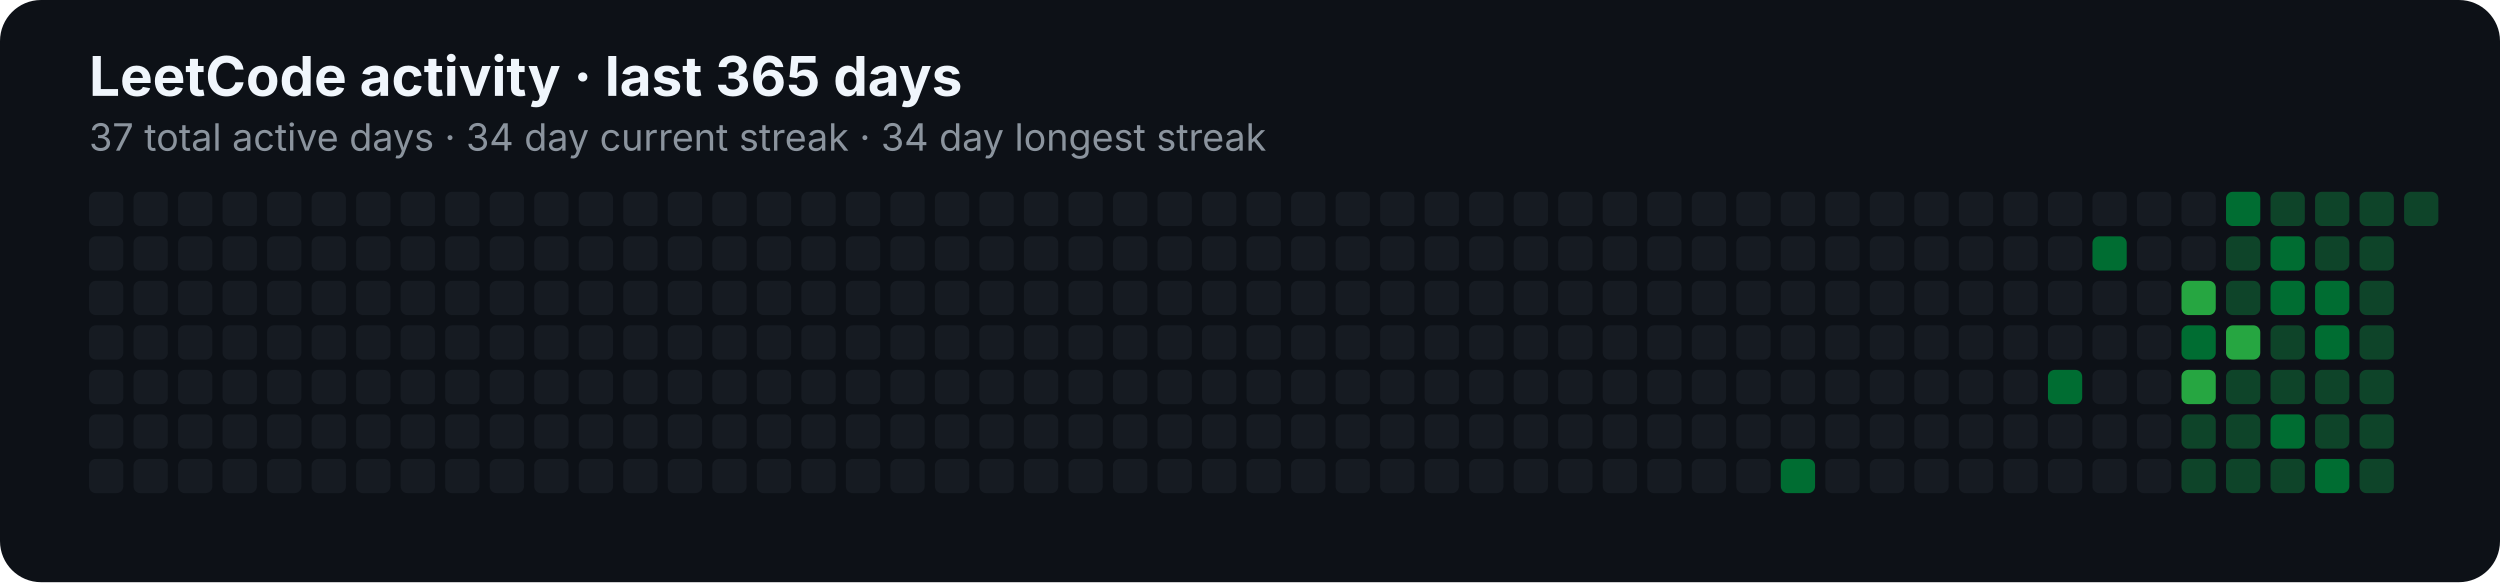
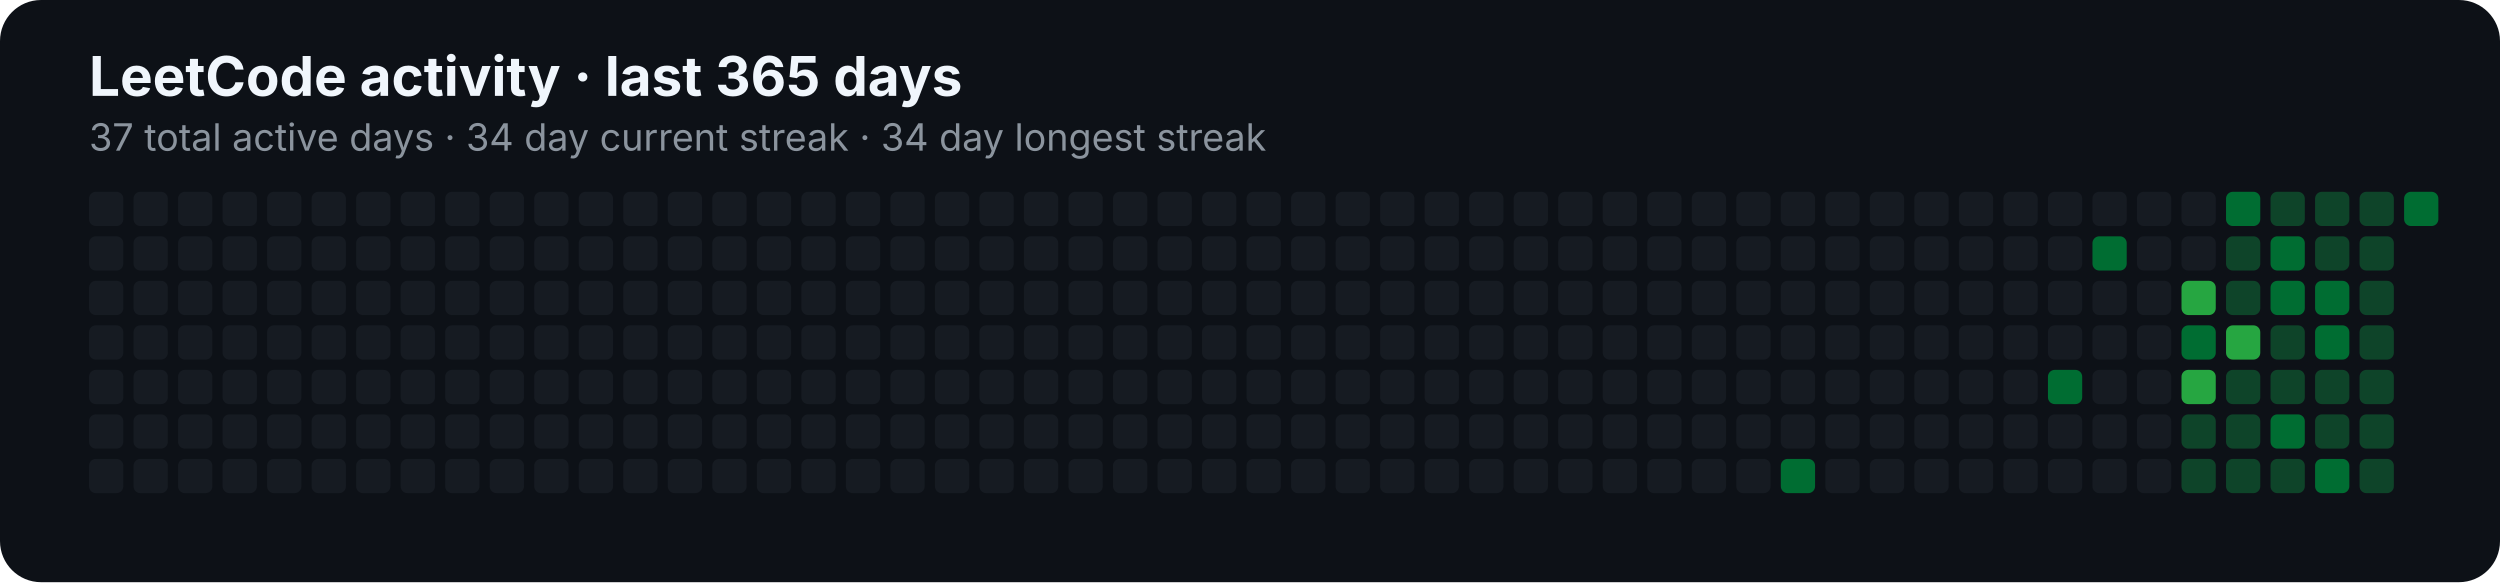
<svg xmlns="http://www.w3.org/2000/svg" width="730" height="170" role="img" aria-label="LeetCode activity over the last 365 days">
  <rect width="100%" height="100%" rx="12" fill="#0d1117" />
  <style>text{font-family:-apple-system,BlinkMacSystemFont,Segoe UI,sans-serif;fill:#8b949e}.h{font-size:16px;font-weight:650;fill:#f0f6fc}.s{font-size:11px}</style>
  <text x="26" y="28" class="h">LeetCode activity · last 365 days</text>
  <text x="26" y="44" class="s">37 total active days · 34 day current streak · 34 day longest streak</text>
  <rect x="26" y="56" width="10" height="10" rx="2" fill="#161b22" />
  <rect x="26" y="69" width="10" height="10" rx="2" fill="#161b22" />
  <rect x="26" y="82" width="10" height="10" rx="2" fill="#161b22" />
  <rect x="26" y="95" width="10" height="10" rx="2" fill="#161b22" />
  <rect x="26" y="108" width="10" height="10" rx="2" fill="#161b22" />
  <rect x="26" y="121" width="10" height="10" rx="2" fill="#161b22" />
  <rect x="26" y="134" width="10" height="10" rx="2" fill="#161b22" />
  <rect x="39" y="56" width="10" height="10" rx="2" fill="#161b22" />
  <rect x="39" y="69" width="10" height="10" rx="2" fill="#161b22" />
  <rect x="39" y="82" width="10" height="10" rx="2" fill="#161b22" />
  <rect x="39" y="95" width="10" height="10" rx="2" fill="#161b22" />
  <rect x="39" y="108" width="10" height="10" rx="2" fill="#161b22" />
  <rect x="39" y="121" width="10" height="10" rx="2" fill="#161b22" />
  <rect x="39" y="134" width="10" height="10" rx="2" fill="#161b22" />
  <rect x="52" y="56" width="10" height="10" rx="2" fill="#161b22" />
  <rect x="52" y="69" width="10" height="10" rx="2" fill="#161b22" />
  <rect x="52" y="82" width="10" height="10" rx="2" fill="#161b22" />
  <rect x="52" y="95" width="10" height="10" rx="2" fill="#161b22" />
  <rect x="52" y="108" width="10" height="10" rx="2" fill="#161b22" />
  <rect x="52" y="121" width="10" height="10" rx="2" fill="#161b22" />
  <rect x="52" y="134" width="10" height="10" rx="2" fill="#161b22" />
  <rect x="65" y="56" width="10" height="10" rx="2" fill="#161b22" />
  <rect x="65" y="69" width="10" height="10" rx="2" fill="#161b22" />
  <rect x="65" y="82" width="10" height="10" rx="2" fill="#161b22" />
  <rect x="65" y="95" width="10" height="10" rx="2" fill="#161b22" />
  <rect x="65" y="108" width="10" height="10" rx="2" fill="#161b22" />
  <rect x="65" y="121" width="10" height="10" rx="2" fill="#161b22" />
  <rect x="65" y="134" width="10" height="10" rx="2" fill="#161b22" />
  <rect x="78" y="56" width="10" height="10" rx="2" fill="#161b22" />
  <rect x="78" y="69" width="10" height="10" rx="2" fill="#161b22" />
  <rect x="78" y="82" width="10" height="10" rx="2" fill="#161b22" />
  <rect x="78" y="95" width="10" height="10" rx="2" fill="#161b22" />
  <rect x="78" y="108" width="10" height="10" rx="2" fill="#161b22" />
  <rect x="78" y="121" width="10" height="10" rx="2" fill="#161b22" />
  <rect x="78" y="134" width="10" height="10" rx="2" fill="#161b22" />
  <rect x="91" y="56" width="10" height="10" rx="2" fill="#161b22" />
  <rect x="91" y="69" width="10" height="10" rx="2" fill="#161b22" />
  <rect x="91" y="82" width="10" height="10" rx="2" fill="#161b22" />
  <rect x="91" y="95" width="10" height="10" rx="2" fill="#161b22" />
  <rect x="91" y="108" width="10" height="10" rx="2" fill="#161b22" />
  <rect x="91" y="121" width="10" height="10" rx="2" fill="#161b22" />
  <rect x="91" y="134" width="10" height="10" rx="2" fill="#161b22" />
  <rect x="104" y="56" width="10" height="10" rx="2" fill="#161b22" />
  <rect x="104" y="69" width="10" height="10" rx="2" fill="#161b22" />
  <rect x="104" y="82" width="10" height="10" rx="2" fill="#161b22" />
  <rect x="104" y="95" width="10" height="10" rx="2" fill="#161b22" />
  <rect x="104" y="108" width="10" height="10" rx="2" fill="#161b22" />
  <rect x="104" y="121" width="10" height="10" rx="2" fill="#161b22" />
  <rect x="104" y="134" width="10" height="10" rx="2" fill="#161b22" />
  <rect x="117" y="56" width="10" height="10" rx="2" fill="#161b22" />
  <rect x="117" y="69" width="10" height="10" rx="2" fill="#161b22" />
  <rect x="117" y="82" width="10" height="10" rx="2" fill="#161b22" />
  <rect x="117" y="95" width="10" height="10" rx="2" fill="#161b22" />
  <rect x="117" y="108" width="10" height="10" rx="2" fill="#161b22" />
  <rect x="117" y="121" width="10" height="10" rx="2" fill="#161b22" />
  <rect x="117" y="134" width="10" height="10" rx="2" fill="#161b22" />
  <rect x="130" y="56" width="10" height="10" rx="2" fill="#161b22" />
  <rect x="130" y="69" width="10" height="10" rx="2" fill="#161b22" />
  <rect x="130" y="82" width="10" height="10" rx="2" fill="#161b22" />
  <rect x="130" y="95" width="10" height="10" rx="2" fill="#161b22" />
  <rect x="130" y="108" width="10" height="10" rx="2" fill="#161b22" />
  <rect x="130" y="121" width="10" height="10" rx="2" fill="#161b22" />
  <rect x="130" y="134" width="10" height="10" rx="2" fill="#161b22" />
  <rect x="143" y="56" width="10" height="10" rx="2" fill="#161b22" />
  <rect x="143" y="69" width="10" height="10" rx="2" fill="#161b22" />
  <rect x="143" y="82" width="10" height="10" rx="2" fill="#161b22" />
  <rect x="143" y="95" width="10" height="10" rx="2" fill="#161b22" />
  <rect x="143" y="108" width="10" height="10" rx="2" fill="#161b22" />
  <rect x="143" y="121" width="10" height="10" rx="2" fill="#161b22" />
  <rect x="143" y="134" width="10" height="10" rx="2" fill="#161b22" />
  <rect x="156" y="56" width="10" height="10" rx="2" fill="#161b22" />
  <rect x="156" y="69" width="10" height="10" rx="2" fill="#161b22" />
  <rect x="156" y="82" width="10" height="10" rx="2" fill="#161b22" />
  <rect x="156" y="95" width="10" height="10" rx="2" fill="#161b22" />
  <rect x="156" y="108" width="10" height="10" rx="2" fill="#161b22" />
  <rect x="156" y="121" width="10" height="10" rx="2" fill="#161b22" />
  <rect x="156" y="134" width="10" height="10" rx="2" fill="#161b22" />
  <rect x="169" y="56" width="10" height="10" rx="2" fill="#161b22" />
  <rect x="169" y="69" width="10" height="10" rx="2" fill="#161b22" />
  <rect x="169" y="82" width="10" height="10" rx="2" fill="#161b22" />
  <rect x="169" y="95" width="10" height="10" rx="2" fill="#161b22" />
  <rect x="169" y="108" width="10" height="10" rx="2" fill="#161b22" />
  <rect x="169" y="121" width="10" height="10" rx="2" fill="#161b22" />
  <rect x="169" y="134" width="10" height="10" rx="2" fill="#161b22" />
  <rect x="182" y="56" width="10" height="10" rx="2" fill="#161b22" />
  <rect x="182" y="69" width="10" height="10" rx="2" fill="#161b22" />
  <rect x="182" y="82" width="10" height="10" rx="2" fill="#161b22" />
  <rect x="182" y="95" width="10" height="10" rx="2" fill="#161b22" />
  <rect x="182" y="108" width="10" height="10" rx="2" fill="#161b22" />
  <rect x="182" y="121" width="10" height="10" rx="2" fill="#161b22" />
  <rect x="182" y="134" width="10" height="10" rx="2" fill="#161b22" />
  <rect x="195" y="56" width="10" height="10" rx="2" fill="#161b22" />
  <rect x="195" y="69" width="10" height="10" rx="2" fill="#161b22" />
  <rect x="195" y="82" width="10" height="10" rx="2" fill="#161b22" />
  <rect x="195" y="95" width="10" height="10" rx="2" fill="#161b22" />
  <rect x="195" y="108" width="10" height="10" rx="2" fill="#161b22" />
  <rect x="195" y="121" width="10" height="10" rx="2" fill="#161b22" />
  <rect x="195" y="134" width="10" height="10" rx="2" fill="#161b22" />
  <rect x="208" y="56" width="10" height="10" rx="2" fill="#161b22" />
  <rect x="208" y="69" width="10" height="10" rx="2" fill="#161b22" />
  <rect x="208" y="82" width="10" height="10" rx="2" fill="#161b22" />
  <rect x="208" y="95" width="10" height="10" rx="2" fill="#161b22" />
  <rect x="208" y="108" width="10" height="10" rx="2" fill="#161b22" />
  <rect x="208" y="121" width="10" height="10" rx="2" fill="#161b22" />
  <rect x="208" y="134" width="10" height="10" rx="2" fill="#161b22" />
  <rect x="221" y="56" width="10" height="10" rx="2" fill="#161b22" />
  <rect x="221" y="69" width="10" height="10" rx="2" fill="#161b22" />
  <rect x="221" y="82" width="10" height="10" rx="2" fill="#161b22" />
  <rect x="221" y="95" width="10" height="10" rx="2" fill="#161b22" />
  <rect x="221" y="108" width="10" height="10" rx="2" fill="#161b22" />
  <rect x="221" y="121" width="10" height="10" rx="2" fill="#161b22" />
  <rect x="221" y="134" width="10" height="10" rx="2" fill="#161b22" />
  <rect x="234" y="56" width="10" height="10" rx="2" fill="#161b22" />
  <rect x="234" y="69" width="10" height="10" rx="2" fill="#161b22" />
  <rect x="234" y="82" width="10" height="10" rx="2" fill="#161b22" />
  <rect x="234" y="95" width="10" height="10" rx="2" fill="#161b22" />
  <rect x="234" y="108" width="10" height="10" rx="2" fill="#161b22" />
  <rect x="234" y="121" width="10" height="10" rx="2" fill="#161b22" />
  <rect x="234" y="134" width="10" height="10" rx="2" fill="#161b22" />
  <rect x="247" y="56" width="10" height="10" rx="2" fill="#161b22" />
  <rect x="247" y="69" width="10" height="10" rx="2" fill="#161b22" />
  <rect x="247" y="82" width="10" height="10" rx="2" fill="#161b22" />
  <rect x="247" y="95" width="10" height="10" rx="2" fill="#161b22" />
  <rect x="247" y="108" width="10" height="10" rx="2" fill="#161b22" />
  <rect x="247" y="121" width="10" height="10" rx="2" fill="#161b22" />
  <rect x="247" y="134" width="10" height="10" rx="2" fill="#161b22" />
  <rect x="260" y="56" width="10" height="10" rx="2" fill="#161b22" />
  <rect x="260" y="69" width="10" height="10" rx="2" fill="#161b22" />
  <rect x="260" y="82" width="10" height="10" rx="2" fill="#161b22" />
  <rect x="260" y="95" width="10" height="10" rx="2" fill="#161b22" />
  <rect x="260" y="108" width="10" height="10" rx="2" fill="#161b22" />
  <rect x="260" y="121" width="10" height="10" rx="2" fill="#161b22" />
  <rect x="260" y="134" width="10" height="10" rx="2" fill="#161b22" />
  <rect x="273" y="56" width="10" height="10" rx="2" fill="#161b22" />
  <rect x="273" y="69" width="10" height="10" rx="2" fill="#161b22" />
  <rect x="273" y="82" width="10" height="10" rx="2" fill="#161b22" />
  <rect x="273" y="95" width="10" height="10" rx="2" fill="#161b22" />
  <rect x="273" y="108" width="10" height="10" rx="2" fill="#161b22" />
  <rect x="273" y="121" width="10" height="10" rx="2" fill="#161b22" />
  <rect x="273" y="134" width="10" height="10" rx="2" fill="#161b22" />
  <rect x="286" y="56" width="10" height="10" rx="2" fill="#161b22" />
  <rect x="286" y="69" width="10" height="10" rx="2" fill="#161b22" />
  <rect x="286" y="82" width="10" height="10" rx="2" fill="#161b22" />
  <rect x="286" y="95" width="10" height="10" rx="2" fill="#161b22" />
  <rect x="286" y="108" width="10" height="10" rx="2" fill="#161b22" />
  <rect x="286" y="121" width="10" height="10" rx="2" fill="#161b22" />
  <rect x="286" y="134" width="10" height="10" rx="2" fill="#161b22" />
  <rect x="299" y="56" width="10" height="10" rx="2" fill="#161b22" />
  <rect x="299" y="69" width="10" height="10" rx="2" fill="#161b22" />
  <rect x="299" y="82" width="10" height="10" rx="2" fill="#161b22" />
  <rect x="299" y="95" width="10" height="10" rx="2" fill="#161b22" />
  <rect x="299" y="108" width="10" height="10" rx="2" fill="#161b22" />
  <rect x="299" y="121" width="10" height="10" rx="2" fill="#161b22" />
  <rect x="299" y="134" width="10" height="10" rx="2" fill="#161b22" />
  <rect x="312" y="56" width="10" height="10" rx="2" fill="#161b22" />
  <rect x="312" y="69" width="10" height="10" rx="2" fill="#161b22" />
  <rect x="312" y="82" width="10" height="10" rx="2" fill="#161b22" />
  <rect x="312" y="95" width="10" height="10" rx="2" fill="#161b22" />
  <rect x="312" y="108" width="10" height="10" rx="2" fill="#161b22" />
  <rect x="312" y="121" width="10" height="10" rx="2" fill="#161b22" />
  <rect x="312" y="134" width="10" height="10" rx="2" fill="#161b22" />
  <rect x="325" y="56" width="10" height="10" rx="2" fill="#161b22" />
  <rect x="325" y="69" width="10" height="10" rx="2" fill="#161b22" />
  <rect x="325" y="82" width="10" height="10" rx="2" fill="#161b22" />
  <rect x="325" y="95" width="10" height="10" rx="2" fill="#161b22" />
  <rect x="325" y="108" width="10" height="10" rx="2" fill="#161b22" />
  <rect x="325" y="121" width="10" height="10" rx="2" fill="#161b22" />
  <rect x="325" y="134" width="10" height="10" rx="2" fill="#161b22" />
  <rect x="338" y="56" width="10" height="10" rx="2" fill="#161b22" />
  <rect x="338" y="69" width="10" height="10" rx="2" fill="#161b22" />
  <rect x="338" y="82" width="10" height="10" rx="2" fill="#161b22" />
  <rect x="338" y="95" width="10" height="10" rx="2" fill="#161b22" />
  <rect x="338" y="108" width="10" height="10" rx="2" fill="#161b22" />
  <rect x="338" y="121" width="10" height="10" rx="2" fill="#161b22" />
  <rect x="338" y="134" width="10" height="10" rx="2" fill="#161b22" />
  <rect x="351" y="56" width="10" height="10" rx="2" fill="#161b22" />
  <rect x="351" y="69" width="10" height="10" rx="2" fill="#161b22" />
  <rect x="351" y="82" width="10" height="10" rx="2" fill="#161b22" />
  <rect x="351" y="95" width="10" height="10" rx="2" fill="#161b22" />
  <rect x="351" y="108" width="10" height="10" rx="2" fill="#161b22" />
  <rect x="351" y="121" width="10" height="10" rx="2" fill="#161b22" />
  <rect x="351" y="134" width="10" height="10" rx="2" fill="#161b22" />
  <rect x="364" y="56" width="10" height="10" rx="2" fill="#161b22" />
  <rect x="364" y="69" width="10" height="10" rx="2" fill="#161b22" />
  <rect x="364" y="82" width="10" height="10" rx="2" fill="#161b22" />
  <rect x="364" y="95" width="10" height="10" rx="2" fill="#161b22" />
  <rect x="364" y="108" width="10" height="10" rx="2" fill="#161b22" />
  <rect x="364" y="121" width="10" height="10" rx="2" fill="#161b22" />
  <rect x="364" y="134" width="10" height="10" rx="2" fill="#161b22" />
  <rect x="377" y="56" width="10" height="10" rx="2" fill="#161b22" />
  <rect x="377" y="69" width="10" height="10" rx="2" fill="#161b22" />
  <rect x="377" y="82" width="10" height="10" rx="2" fill="#161b22" />
  <rect x="377" y="95" width="10" height="10" rx="2" fill="#161b22" />
  <rect x="377" y="108" width="10" height="10" rx="2" fill="#161b22" />
  <rect x="377" y="121" width="10" height="10" rx="2" fill="#161b22" />
  <rect x="377" y="134" width="10" height="10" rx="2" fill="#161b22" />
  <rect x="390" y="56" width="10" height="10" rx="2" fill="#161b22" />
  <rect x="390" y="69" width="10" height="10" rx="2" fill="#161b22" />
  <rect x="390" y="82" width="10" height="10" rx="2" fill="#161b22" />
  <rect x="390" y="95" width="10" height="10" rx="2" fill="#161b22" />
  <rect x="390" y="108" width="10" height="10" rx="2" fill="#161b22" />
  <rect x="390" y="121" width="10" height="10" rx="2" fill="#161b22" />
  <rect x="390" y="134" width="10" height="10" rx="2" fill="#161b22" />
  <rect x="403" y="56" width="10" height="10" rx="2" fill="#161b22" />
  <rect x="403" y="69" width="10" height="10" rx="2" fill="#161b22" />
  <rect x="403" y="82" width="10" height="10" rx="2" fill="#161b22" />
  <rect x="403" y="95" width="10" height="10" rx="2" fill="#161b22" />
  <rect x="403" y="108" width="10" height="10" rx="2" fill="#161b22" />
  <rect x="403" y="121" width="10" height="10" rx="2" fill="#161b22" />
  <rect x="403" y="134" width="10" height="10" rx="2" fill="#161b22" />
  <rect x="416" y="56" width="10" height="10" rx="2" fill="#161b22" />
  <rect x="416" y="69" width="10" height="10" rx="2" fill="#161b22" />
  <rect x="416" y="82" width="10" height="10" rx="2" fill="#161b22" />
  <rect x="416" y="95" width="10" height="10" rx="2" fill="#161b22" />
  <rect x="416" y="108" width="10" height="10" rx="2" fill="#161b22" />
  <rect x="416" y="121" width="10" height="10" rx="2" fill="#161b22" />
  <rect x="416" y="134" width="10" height="10" rx="2" fill="#161b22" />
  <rect x="429" y="56" width="10" height="10" rx="2" fill="#161b22" />
  <rect x="429" y="69" width="10" height="10" rx="2" fill="#161b22" />
  <rect x="429" y="82" width="10" height="10" rx="2" fill="#161b22" />
  <rect x="429" y="95" width="10" height="10" rx="2" fill="#161b22" />
  <rect x="429" y="108" width="10" height="10" rx="2" fill="#161b22" />
  <rect x="429" y="121" width="10" height="10" rx="2" fill="#161b22" />
  <rect x="429" y="134" width="10" height="10" rx="2" fill="#161b22" />
  <rect x="442" y="56" width="10" height="10" rx="2" fill="#161b22" />
  <rect x="442" y="69" width="10" height="10" rx="2" fill="#161b22" />
  <rect x="442" y="82" width="10" height="10" rx="2" fill="#161b22" />
  <rect x="442" y="95" width="10" height="10" rx="2" fill="#161b22" />
  <rect x="442" y="108" width="10" height="10" rx="2" fill="#161b22" />
  <rect x="442" y="121" width="10" height="10" rx="2" fill="#161b22" />
  <rect x="442" y="134" width="10" height="10" rx="2" fill="#161b22" />
  <rect x="455" y="56" width="10" height="10" rx="2" fill="#161b22" />
  <rect x="455" y="69" width="10" height="10" rx="2" fill="#161b22" />
  <rect x="455" y="82" width="10" height="10" rx="2" fill="#161b22" />
  <rect x="455" y="95" width="10" height="10" rx="2" fill="#161b22" />
  <rect x="455" y="108" width="10" height="10" rx="2" fill="#161b22" />
  <rect x="455" y="121" width="10" height="10" rx="2" fill="#161b22" />
  <rect x="455" y="134" width="10" height="10" rx="2" fill="#161b22" />
  <rect x="468" y="56" width="10" height="10" rx="2" fill="#161b22" />
  <rect x="468" y="69" width="10" height="10" rx="2" fill="#161b22" />
  <rect x="468" y="82" width="10" height="10" rx="2" fill="#161b22" />
  <rect x="468" y="95" width="10" height="10" rx="2" fill="#161b22" />
  <rect x="468" y="108" width="10" height="10" rx="2" fill="#161b22" />
  <rect x="468" y="121" width="10" height="10" rx="2" fill="#161b22" />
  <rect x="468" y="134" width="10" height="10" rx="2" fill="#161b22" />
  <rect x="481" y="56" width="10" height="10" rx="2" fill="#161b22" />
  <rect x="481" y="69" width="10" height="10" rx="2" fill="#161b22" />
  <rect x="481" y="82" width="10" height="10" rx="2" fill="#161b22" />
  <rect x="481" y="95" width="10" height="10" rx="2" fill="#161b22" />
  <rect x="481" y="108" width="10" height="10" rx="2" fill="#161b22" />
  <rect x="481" y="121" width="10" height="10" rx="2" fill="#161b22" />
  <rect x="481" y="134" width="10" height="10" rx="2" fill="#161b22" />
  <rect x="494" y="56" width="10" height="10" rx="2" fill="#161b22" />
  <rect x="494" y="69" width="10" height="10" rx="2" fill="#161b22" />
  <rect x="494" y="82" width="10" height="10" rx="2" fill="#161b22" />
  <rect x="494" y="95" width="10" height="10" rx="2" fill="#161b22" />
  <rect x="494" y="108" width="10" height="10" rx="2" fill="#161b22" />
  <rect x="494" y="121" width="10" height="10" rx="2" fill="#161b22" />
  <rect x="494" y="134" width="10" height="10" rx="2" fill="#161b22" />
  <rect x="507" y="56" width="10" height="10" rx="2" fill="#161b22" />
  <rect x="507" y="69" width="10" height="10" rx="2" fill="#161b22" />
  <rect x="507" y="82" width="10" height="10" rx="2" fill="#161b22" />
  <rect x="507" y="95" width="10" height="10" rx="2" fill="#161b22" />
  <rect x="507" y="108" width="10" height="10" rx="2" fill="#161b22" />
  <rect x="507" y="121" width="10" height="10" rx="2" fill="#161b22" />
  <rect x="507" y="134" width="10" height="10" rx="2" fill="#161b22" />
  <rect x="520" y="56" width="10" height="10" rx="2" fill="#161b22" />
  <rect x="520" y="69" width="10" height="10" rx="2" fill="#161b22" />
  <rect x="520" y="82" width="10" height="10" rx="2" fill="#161b22" />
  <rect x="520" y="95" width="10" height="10" rx="2" fill="#161b22" />
  <rect x="520" y="108" width="10" height="10" rx="2" fill="#161b22" />
  <rect x="520" y="121" width="10" height="10" rx="2" fill="#161b22" />
  <rect x="520" y="134" width="10" height="10" rx="2" fill="#006d32" />
  <rect x="533" y="56" width="10" height="10" rx="2" fill="#161b22" />
  <rect x="533" y="69" width="10" height="10" rx="2" fill="#161b22" />
  <rect x="533" y="82" width="10" height="10" rx="2" fill="#161b22" />
  <rect x="533" y="95" width="10" height="10" rx="2" fill="#161b22" />
  <rect x="533" y="108" width="10" height="10" rx="2" fill="#161b22" />
  <rect x="533" y="121" width="10" height="10" rx="2" fill="#161b22" />
  <rect x="533" y="134" width="10" height="10" rx="2" fill="#161b22" />
  <rect x="546" y="56" width="10" height="10" rx="2" fill="#161b22" />
  <rect x="546" y="69" width="10" height="10" rx="2" fill="#161b22" />
  <rect x="546" y="82" width="10" height="10" rx="2" fill="#161b22" />
  <rect x="546" y="95" width="10" height="10" rx="2" fill="#161b22" />
  <rect x="546" y="108" width="10" height="10" rx="2" fill="#161b22" />
  <rect x="546" y="121" width="10" height="10" rx="2" fill="#161b22" />
  <rect x="546" y="134" width="10" height="10" rx="2" fill="#161b22" />
  <rect x="559" y="56" width="10" height="10" rx="2" fill="#161b22" />
  <rect x="559" y="69" width="10" height="10" rx="2" fill="#161b22" />
  <rect x="559" y="82" width="10" height="10" rx="2" fill="#161b22" />
  <rect x="559" y="95" width="10" height="10" rx="2" fill="#161b22" />
  <rect x="559" y="108" width="10" height="10" rx="2" fill="#161b22" />
  <rect x="559" y="121" width="10" height="10" rx="2" fill="#161b22" />
  <rect x="559" y="134" width="10" height="10" rx="2" fill="#161b22" />
  <rect x="572" y="56" width="10" height="10" rx="2" fill="#161b22" />
  <rect x="572" y="69" width="10" height="10" rx="2" fill="#161b22" />
  <rect x="572" y="82" width="10" height="10" rx="2" fill="#161b22" />
  <rect x="572" y="95" width="10" height="10" rx="2" fill="#161b22" />
  <rect x="572" y="108" width="10" height="10" rx="2" fill="#161b22" />
  <rect x="572" y="121" width="10" height="10" rx="2" fill="#161b22" />
  <rect x="572" y="134" width="10" height="10" rx="2" fill="#161b22" />
  <rect x="585" y="56" width="10" height="10" rx="2" fill="#161b22" />
  <rect x="585" y="69" width="10" height="10" rx="2" fill="#161b22" />
  <rect x="585" y="82" width="10" height="10" rx="2" fill="#161b22" />
  <rect x="585" y="95" width="10" height="10" rx="2" fill="#161b22" />
  <rect x="585" y="108" width="10" height="10" rx="2" fill="#161b22" />
  <rect x="585" y="121" width="10" height="10" rx="2" fill="#161b22" />
  <rect x="585" y="134" width="10" height="10" rx="2" fill="#161b22" />
  <rect x="598" y="56" width="10" height="10" rx="2" fill="#161b22" />
  <rect x="598" y="69" width="10" height="10" rx="2" fill="#161b22" />
  <rect x="598" y="82" width="10" height="10" rx="2" fill="#161b22" />
  <rect x="598" y="95" width="10" height="10" rx="2" fill="#161b22" />
  <rect x="598" y="108" width="10" height="10" rx="2" fill="#006d32" />
  <rect x="598" y="121" width="10" height="10" rx="2" fill="#161b22" />
  <rect x="598" y="134" width="10" height="10" rx="2" fill="#161b22" />
  <rect x="611" y="56" width="10" height="10" rx="2" fill="#161b22" />
  <rect x="611" y="69" width="10" height="10" rx="2" fill="#006d32" />
  <rect x="611" y="82" width="10" height="10" rx="2" fill="#161b22" />
  <rect x="611" y="95" width="10" height="10" rx="2" fill="#161b22" />
  <rect x="611" y="108" width="10" height="10" rx="2" fill="#161b22" />
  <rect x="611" y="121" width="10" height="10" rx="2" fill="#161b22" />
  <rect x="611" y="134" width="10" height="10" rx="2" fill="#161b22" />
  <rect x="624" y="56" width="10" height="10" rx="2" fill="#161b22" />
  <rect x="624" y="69" width="10" height="10" rx="2" fill="#161b22" />
  <rect x="624" y="82" width="10" height="10" rx="2" fill="#161b22" />
  <rect x="624" y="95" width="10" height="10" rx="2" fill="#161b22" />
  <rect x="624" y="108" width="10" height="10" rx="2" fill="#161b22" />
  <rect x="624" y="121" width="10" height="10" rx="2" fill="#161b22" />
  <rect x="624" y="134" width="10" height="10" rx="2" fill="#161b22" />
  <rect x="637" y="56" width="10" height="10" rx="2" fill="#161b22" />
  <rect x="637" y="69" width="10" height="10" rx="2" fill="#161b22" />
  <rect x="637" y="82" width="10" height="10" rx="2" fill="#26a641" />
  <rect x="637" y="95" width="10" height="10" rx="2" fill="#006d32" />
  <rect x="637" y="108" width="10" height="10" rx="2" fill="#26a641" />
  <rect x="637" y="121" width="10" height="10" rx="2" fill="#0e4429" />
  <rect x="637" y="134" width="10" height="10" rx="2" fill="#0e4429" />
  <rect x="650" y="56" width="10" height="10" rx="2" fill="#006d32" />
  <rect x="650" y="69" width="10" height="10" rx="2" fill="#0e4429" />
  <rect x="650" y="82" width="10" height="10" rx="2" fill="#0e4429" />
  <rect x="650" y="95" width="10" height="10" rx="2" fill="#26a641" />
  <rect x="650" y="108" width="10" height="10" rx="2" fill="#0e4429" />
  <rect x="650" y="121" width="10" height="10" rx="2" fill="#0e4429" />
  <rect x="650" y="134" width="10" height="10" rx="2" fill="#0e4429" />
  <rect x="663" y="56" width="10" height="10" rx="2" fill="#0e4429" />
  <rect x="663" y="69" width="10" height="10" rx="2" fill="#006d32" />
  <rect x="663" y="82" width="10" height="10" rx="2" fill="#006d32" />
  <rect x="663" y="95" width="10" height="10" rx="2" fill="#0e4429" />
  <rect x="663" y="108" width="10" height="10" rx="2" fill="#0e4429" />
  <rect x="663" y="121" width="10" height="10" rx="2" fill="#006d32" />
  <rect x="663" y="134" width="10" height="10" rx="2" fill="#0e4429" />
  <rect x="676" y="56" width="10" height="10" rx="2" fill="#0e4429" />
  <rect x="676" y="69" width="10" height="10" rx="2" fill="#0e4429" />
  <rect x="676" y="82" width="10" height="10" rx="2" fill="#006d32" />
  <rect x="676" y="95" width="10" height="10" rx="2" fill="#006d32" />
  <rect x="676" y="108" width="10" height="10" rx="2" fill="#0e4429" />
  <rect x="676" y="121" width="10" height="10" rx="2" fill="#0e4429" />
  <rect x="676" y="134" width="10" height="10" rx="2" fill="#006d32" />
  <rect x="689" y="56" width="10" height="10" rx="2" fill="#0e4429" />
  <rect x="689" y="69" width="10" height="10" rx="2" fill="#0e4429" />
  <rect x="689" y="82" width="10" height="10" rx="2" fill="#0e4429" />
  <rect x="689" y="95" width="10" height="10" rx="2" fill="#0e4429" />
  <rect x="689" y="108" width="10" height="10" rx="2" fill="#0e4429" />
  <rect x="689" y="121" width="10" height="10" rx="2" fill="#0e4429" />
  <rect x="689" y="134" width="10" height="10" rx="2" fill="#0e4429" />
-   <rect x="702" y="56" width="10" height="10" rx="2" fill="#0e4429" />
+   <rect x="702" y="56" width="10" height="10" rx="2" fill="#006d32" />
</svg>
